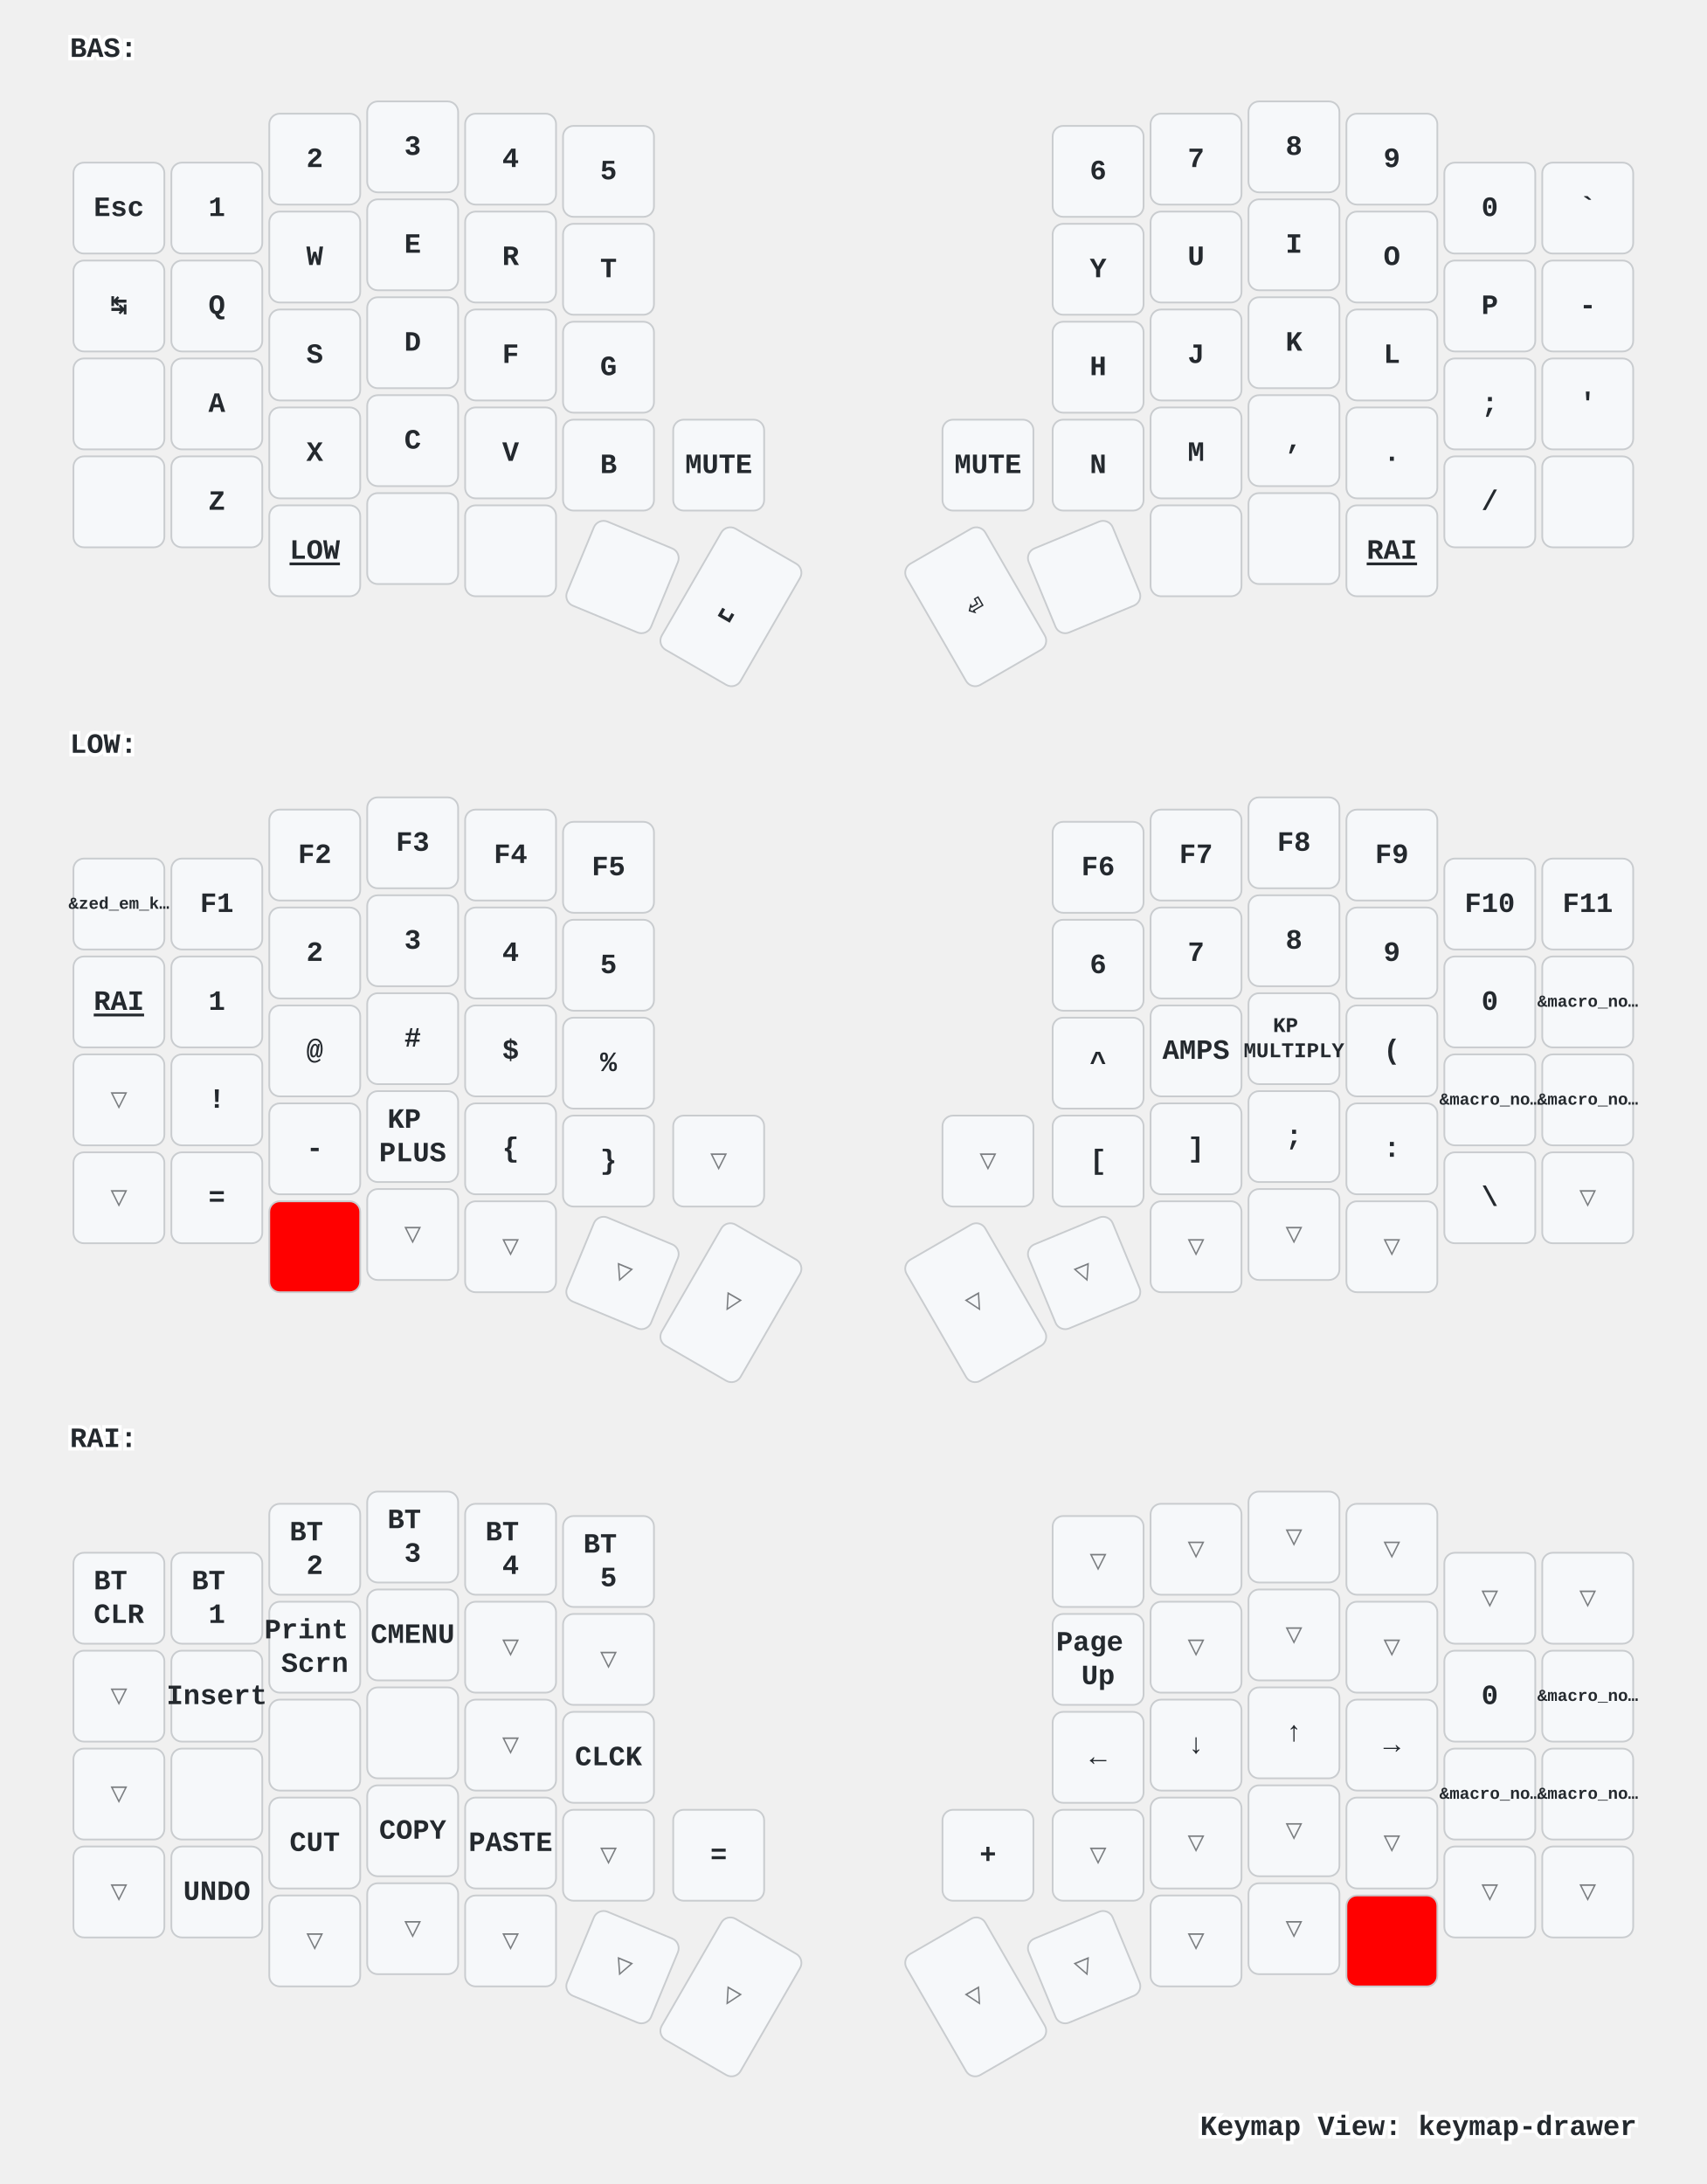
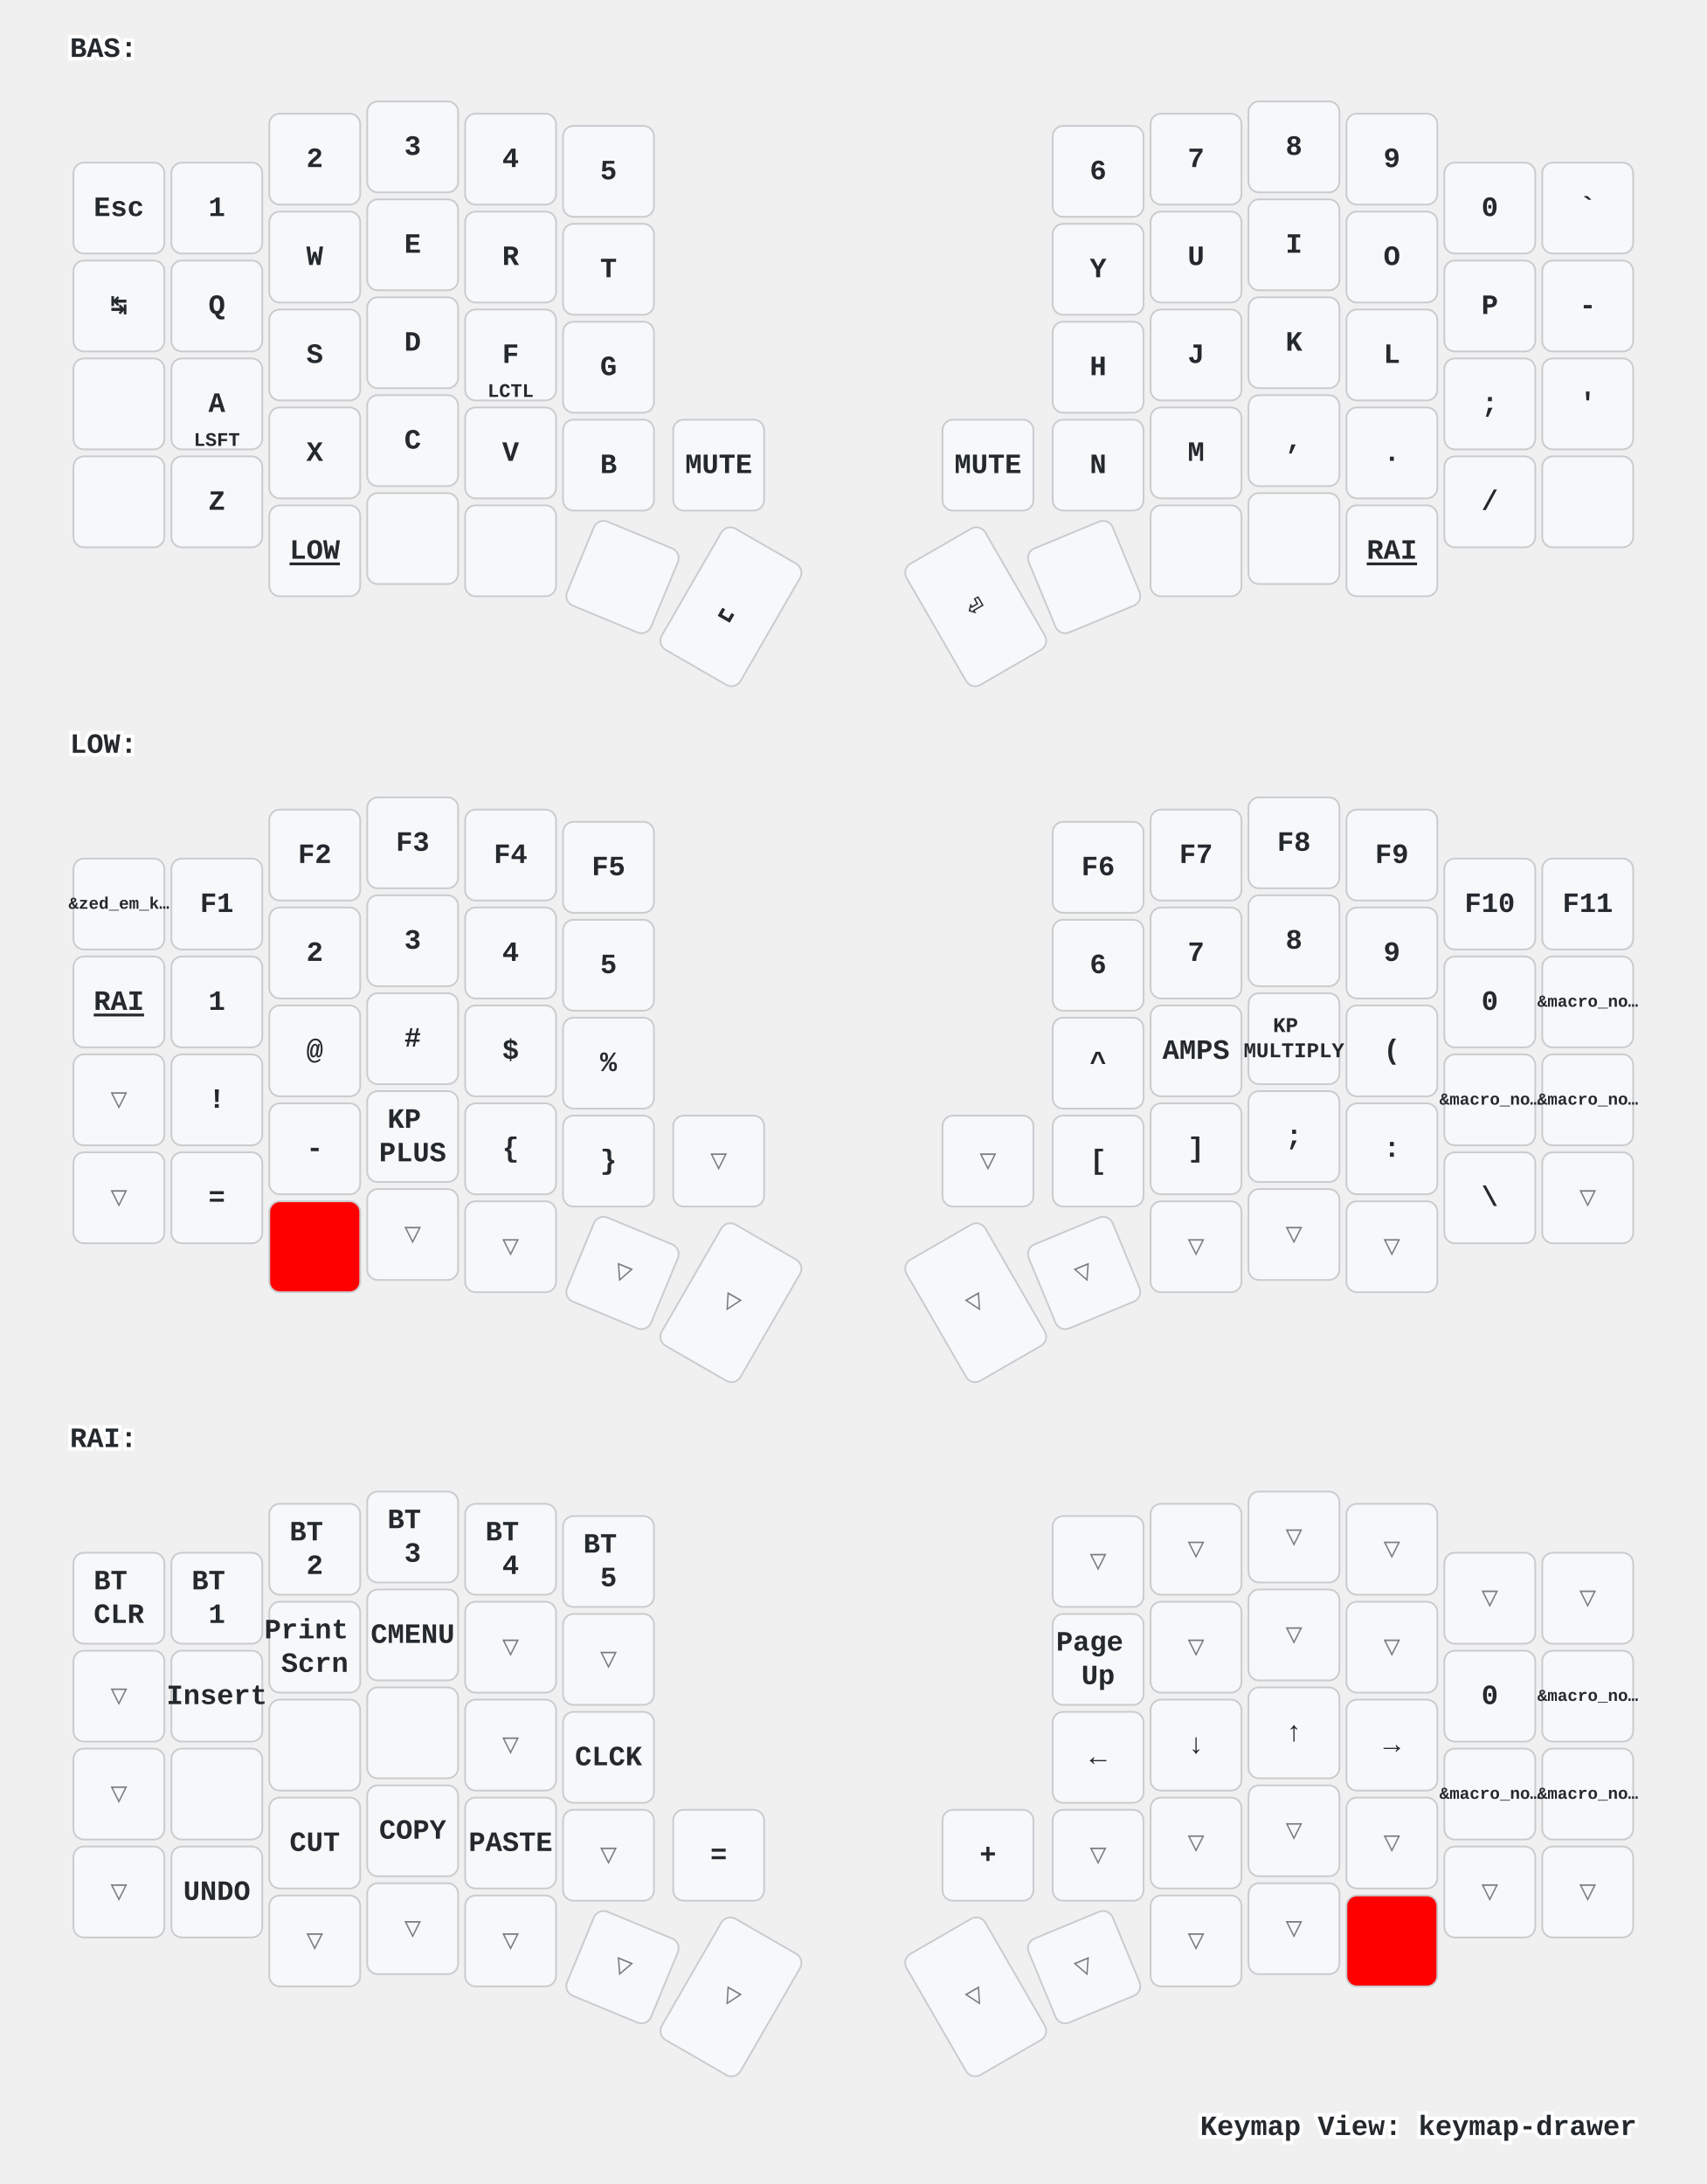
<svg xmlns="http://www.w3.org/2000/svg" xmlns:xlink="http://www.w3.org/1999/xlink" width="976" height="1249" viewBox="0 0 976 1249" class="keymap">
  <defs>/* start glyphs */
<svg id="mdi:apple-keyboard-command">
      <svg id="mdi-apple-keyboard-command" viewBox="0 0 24 24">
        <path d="M6,2A4,4 0 0,1 10,6V8H14V6A4,4 0 0,1 18,2A4,4 0 0,1 22,6A4,4 0 0,1 18,10H16V14H18A4,4 0 0,1 22,18A4,4 0 0,1 18,22A4,4 0 0,1 14,18V16H10V18A4,4 0 0,1 6,22A4,4 0 0,1 2,18A4,4 0 0,1 6,14H8V10H6A4,4 0 0,1 2,6A4,4 0 0,1 6,2M16,18A2,2 0 0,0 18,20A2,2 0 0,0 20,18A2,2 0 0,0 18,16H16V18M14,10H10V14H14V10M6,16A2,2 0 0,0 4,18A2,2 0 0,0 6,20A2,2 0 0,0 8,18V16H6M8,6A2,2 0 0,0 6,4A2,2 0 0,0 4,6A2,2 0 0,0 6,8H8V6M18,8A2,2 0 0,0 20,6A2,2 0 0,0 18,4A2,2 0 0,0 16,6V8H18Z" />
      </svg>
    </svg>
    <svg id="mdi:apple-keyboard-control">
      <svg id="mdi-apple-keyboard-control" viewBox="0 0 24 24">
        <path d="M19.78,11.78L18.36,13.19L12,6.83L5.64,13.19L4.22,11.78L12,4L19.78,11.78Z" />
      </svg>
    </svg>
    <svg id="mdi:apple-keyboard-option">
      <svg id="mdi-apple-keyboard-option" viewBox="0 0 24 24">
        <path d="M3,4H9.11L16.15,18H21V20H14.88L7.84,6H3V4M14,4H21V6H14V4Z" />
      </svg>
    </svg>
    <svg id="mdi:apple-keyboard-shift">
      <svg id="mdi-apple-keyboard-shift" viewBox="0 0 24 24">
        <path d="M15,18V12H17.17L12,6.83L6.83,12H9V18H15M12,4L22,14H17V20H7V14H2L12,4Z" />
      </svg>
    </svg>
    <svg id="mdi:backspace-outline">
      <svg id="mdi-backspace-outline" viewBox="0 0 24 24">
        <path d="M19,15.59L17.59,17L14,13.41L10.41,17L9,15.59L12.59,12L9,8.41L10.41,7L14,10.59L17.59,7L19,8.41L15.41,12L19,15.59M22,3A2,2 0 0,1 24,5V19A2,2 0 0,1 22,21H7C6.31,21 5.77,20.64 5.41,20.11L0,12L5.41,3.88C5.77,3.35 6.31,3 7,3H22M22,5H7L2.28,12L7,19H22V5Z" />
      </svg>
    </svg>
  </defs>/* end glyphs */
<style>/* inherit to force styles through use tags */
svg path {
    fill: inherit;
}

/* font and background color specifications */
svg.keymap {
    font-family: SFMono-Regular,Consolas,Liberation Mono,Menlo,monospace;
    font-size: 14px;
    font-kerning: normal;
    text-rendering: optimizeLegibility;
    fill: #24292e;
}

/* default key styling */
rect.key {
    fill: #f6f8fa;
}

rect.key, rect.combo {
    stroke: #c9cccf;
    stroke-width: 1;
}

/* default key side styling, only used is draw_key_sides is set */
rect.side {
    filter: brightness(90%);
}

/* color accent for combo boxes */
rect.combo, rect.combo-separate {
    fill: #cdf;
}

/* color accent for held keys */
rect.held, rect.combo.held {
    fill: #fdd;
}

/* color accent for ghost (optional) keys */
rect.ghost, rect.combo.ghost {
    stroke-dasharray: 4, 4;
    stroke-width: 2;
}

text {
    text-anchor: middle;
    dominant-baseline: middle;
}

/* styling for layer labels */
text.label {
    font-weight: bold;
    text-anchor: start;
    stroke: white;
    stroke-width: 4;
    paint-order: stroke;
}

/* styling for optional footer */
text.footer {
    text-anchor: end;
    dominant-baseline: auto;
    stroke: white;
    stroke-width: 4;
    paint-order: stroke;
}

/* styling for combo tap, and key non-tap label text */
text.combo, text.hold, text.shifted, text.left, text.right {
    font-size: 11px;
}

text.hold {
    text-anchor: middle;
    dominant-baseline: auto;
}

text.shifted {
    text-anchor: middle;
    dominant-baseline: hanging;
}

text.left {
    text-anchor: start;
}

text.right {
    text-anchor: end;
}

text.layer-activator {
    text-decoration: underline;
}

/* styling for hold/shifted label text in combo box */
text.combo.hold, text.combo.shifted, text.combo.left, text.combo.right {
    font-size: 8px;
}

/* lighter symbol for transparent keys */
text.trans {
    fill: #7b7e81;
}

/* styling for combo dendrons */
path.combo {
    stroke-width: 1;
    stroke: gray;
    fill: none;
}

/* Start Tabler Icons Cleanup */
/* cannot use height/width with glyphs */
.icon-tabler &gt; path {
    fill: inherit;
    stroke: inherit;
    stroke-width: 2;
}
/* hide tabler's default box */
.icon-tabler &gt; path[stroke="none"][fill="none"] {
    visibility: hidden;
}
/* End Tabler Icons Cleanup */

/* For default sytles, see https://github.com/caksoylar/keymap-drawer/blob/main/keymap_drawer/config.py#L85 */

svg.keymap {
  font-family: Ubuntu Mono, Inconsolata, Consolas, Liberation Mono, Menlo, monospace;
  font-size: 16px;
  font-weight: bold;
  text-rendering: optimizeLegibility;
}

/* Color accent for held keys
red = #f00
green = #0f0
blue = #00f
yellow = #ff0
cyan = #0ff
magenta = #f0f
white = #fff
black = #000
grey = #888
light grey = #ccc
#ffc
*/
rect.held, rect.combo.held {
    fill: #f00;
}

/* Technique borrowed and extended from https://github.com/englmaxi/zmk-config/blob/master/keymap-drawer/config.yaml */
.sym_sub_text.tap {
  translate: -5px 2px;
  font-size: 20px;
}
.sym_sub_text.shifted {
  translate: 10px 13px;
  font-size: 10px;
  opacity: 1.0;
}
.combo.sym_sub_text.tap {
  translate: -1px 1px;
}
.combo.sym_sub_text.shifted {
  translate: 7px 5px;
  font-size: 10px;
  opacity: 1.0;
}

/* Toggle */
.toggle.shifted {
  translate: -10px 12px;
}

.toggle.hold {
  translate: 13px -23px;
}

/* Variant for tap-dances */
.tap_dance.tap {
  translate: -7px 0px;
  font-size: 12px;
}
.tap_dance.shifted {
  translate: 7px 17px;
  font-size: 12px;
  opacity: 1.0;
}

/* Variant for symbol next to symbol */
.sym_by_sym.tap {
  translate: -6px 0px;
}
.sym_by_sym.shifted {
  translate: 10px 12px;
  opacity: 1.0;
}

.combo.sym_by_sym.tap {
  translate: -35px 0px;
}
.combo.sym_by_sym.shifted {
  translate: 35px 20px;
  opacity: 1.0;
}

.combo.sym_by_sym.hold {
  visibility: hidden;
}

/* hide hold box for combo sym_by_sym */
.combo.sym_by_sym.hold &gt; path[stroke="none"][fill="none"] {
  visibility: hidden;
}
</style>
  <g transform="translate(40, 0)" class="layer-BAS">
    <text x="0" y="28" class="label" id="BAS">BAS:</text>
    <g transform="translate(0, 56)">
      <g transform="translate(28, 63)" class="key keypos-0">
        <rect rx="6" ry="6" x="-26" y="-26" width="52" height="52" class="key" />
        <text x="0" y="0" class="key tap">Esc</text>
      </g>
      <g transform="translate(84, 63)" class="key keypos-1">
        <rect rx="6" ry="6" x="-26" y="-26" width="52" height="52" class="key" />
        <text x="0" y="0" class="key tap">1</text>
      </g>
      <g transform="translate(140, 35)" class="key keypos-2">
        <rect rx="6" ry="6" x="-26" y="-26" width="52" height="52" class="key" />
        <text x="0" y="0" class="key tap">2</text>
      </g>
      <g transform="translate(196, 28)" class="key keypos-3">
        <rect rx="6" ry="6" x="-26" y="-26" width="52" height="52" class="key" />
        <text x="0" y="0" class="key tap">3</text>
      </g>
      <g transform="translate(252, 35)" class="key keypos-4">
        <rect rx="6" ry="6" x="-26" y="-26" width="52" height="52" class="key" />
        <text x="0" y="0" class="key tap">4</text>
      </g>
      <g transform="translate(308, 42)" class="key keypos-5">
        <rect rx="6" ry="6" x="-26" y="-26" width="52" height="52" class="key" />
        <text x="0" y="0" class="key tap">5</text>
      </g>
      <g transform="translate(588, 42)" class="key keypos-6">
        <rect rx="6" ry="6" x="-26" y="-26" width="52" height="52" class="key" />
        <text x="0" y="0" class="key tap">6</text>
      </g>
      <g transform="translate(644, 35)" class="key keypos-7">
        <rect rx="6" ry="6" x="-26" y="-26" width="52" height="52" class="key" />
        <text x="0" y="0" class="key tap">7</text>
      </g>
      <g transform="translate(700, 28)" class="key keypos-8">
        <rect rx="6" ry="6" x="-26" y="-26" width="52" height="52" class="key" />
        <text x="0" y="0" class="key tap">8</text>
      </g>
      <g transform="translate(756, 35)" class="key keypos-9">
        <rect rx="6" ry="6" x="-26" y="-26" width="52" height="52" class="key" />
        <text x="0" y="0" class="key tap">9</text>
      </g>
      <g transform="translate(812, 63)" class="key keypos-10">
        <rect rx="6" ry="6" x="-26" y="-26" width="52" height="52" class="key" />
        <text x="0" y="0" class="key tap">0</text>
      </g>
      <g transform="translate(868, 63)" class="key keypos-11">
        <rect rx="6" ry="6" x="-26" y="-26" width="52" height="52" class="key" />
        <text x="0" y="0" class="key tap">`</text>
      </g>
      <g transform="translate(28, 119)" class="key keypos-12">
        <rect rx="6" ry="6" x="-26" y="-26" width="52" height="52" class="key" />
        <text x="0" y="0" class="key tap">↹</text>
      </g>
      <g transform="translate(84, 119)" class="key keypos-13">
        <rect rx="6" ry="6" x="-26" y="-26" width="52" height="52" class="key" />
        <text x="0" y="0" class="key tap">Q</text>
      </g>
      <g transform="translate(140, 91)" class="key keypos-14">
        <rect rx="6" ry="6" x="-26" y="-26" width="52" height="52" class="key" />
        <text x="0" y="0" class="key tap">W</text>
      </g>
      <g transform="translate(196, 84)" class="key keypos-15">
        <rect rx="6" ry="6" x="-26" y="-26" width="52" height="52" class="key" />
        <text x="0" y="0" class="key tap">E</text>
      </g>
      <g transform="translate(252, 91)" class="key keypos-16">
        <rect rx="6" ry="6" x="-26" y="-26" width="52" height="52" class="key" />
        <text x="0" y="0" class="key tap">R</text>
      </g>
      <g transform="translate(308, 98)" class="key keypos-17">
        <rect rx="6" ry="6" x="-26" y="-26" width="52" height="52" class="key" />
        <text x="0" y="0" class="key tap">T</text>
      </g>
      <g transform="translate(588, 98)" class="key keypos-18">
        <rect rx="6" ry="6" x="-26" y="-26" width="52" height="52" class="key" />
        <text x="0" y="0" class="key tap">Y</text>
      </g>
      <g transform="translate(644, 91)" class="key keypos-19">
        <rect rx="6" ry="6" x="-26" y="-26" width="52" height="52" class="key" />
        <text x="0" y="0" class="key tap">U</text>
      </g>
      <g transform="translate(700, 84)" class="key keypos-20">
        <rect rx="6" ry="6" x="-26" y="-26" width="52" height="52" class="key" />
        <text x="0" y="0" class="key tap">I</text>
      </g>
      <g transform="translate(756, 91)" class="key keypos-21">
        <rect rx="6" ry="6" x="-26" y="-26" width="52" height="52" class="key" />
        <text x="0" y="0" class="key tap">O</text>
      </g>
      <g transform="translate(812, 119)" class="key keypos-22">
        <rect rx="6" ry="6" x="-26" y="-26" width="52" height="52" class="key" />
        <text x="0" y="0" class="key tap">P</text>
      </g>
      <g transform="translate(868, 119)" class="key keypos-23">
        <rect rx="6" ry="6" x="-26" y="-26" width="52" height="52" class="key" />
        <text x="0" y="0" class="key tap">-</text>
      </g>
      <g transform="translate(28, 175)" class="key keypos-24">
        <rect rx="6" ry="6" x="-26" y="-26" width="52" height="52" class="key" />
        <use href="#mdi:apple-keyboard-control" xlink:href="#mdi:apple-keyboard-control" x="-9" y="-9" height="18" width="18.0" class="key tap glyph mdi:apple-keyboard-control" />
      </g>
      <g transform="translate(84, 175)" class="key keypos-25">
        <rect rx="6" ry="6" x="-26" y="-26" width="52" height="52" class="key" />
        <text x="0" y="0" class="key tap">A</text>
+         <text x="0" y="24" class="key hold">LSFT</text>
      </g>
      <g transform="translate(140, 147)" class="key keypos-26">
        <rect rx="6" ry="6" x="-26" y="-26" width="52" height="52" class="key" />
        <text x="0" y="0" class="key tap">S</text>
+         <use href="#mdi:apple-keyboard-command" xlink:href="#mdi:apple-keyboard-command" x="-8" y="9" height="15" width="15.0" class="key hold glyph mdi:apple-keyboard-command" />
      </g>
      <g transform="translate(196, 140)" class="key keypos-27">
        <rect rx="6" ry="6" x="-26" y="-26" width="52" height="52" class="key" />
        <text x="0" y="0" class="key tap">D</text>
+         <use href="#mdi:apple-keyboard-option" xlink:href="#mdi:apple-keyboard-option" x="-8" y="9" height="15" width="15.0" class="key hold glyph mdi:apple-keyboard-option" />
      </g>
      <g transform="translate(252, 147)" class="key keypos-28">
        <rect rx="6" ry="6" x="-26" y="-26" width="52" height="52" class="key" />
        <text x="0" y="0" class="key tap">F</text>
+         <text x="0" y="24" class="key hold">LCTL</text>
      </g>
      <g transform="translate(308, 154)" class="key keypos-29">
        <rect rx="6" ry="6" x="-26" y="-26" width="52" height="52" class="key" />
        <text x="0" y="0" class="key tap">G</text>
      </g>
      <g transform="translate(588, 154)" class="key keypos-30">
        <rect rx="6" ry="6" x="-26" y="-26" width="52" height="52" class="key" />
        <text x="0" y="0" class="key tap">H</text>
      </g>
      <g transform="translate(644, 147)" class="key keypos-31">
        <rect rx="6" ry="6" x="-26" y="-26" width="52" height="52" class="key" />
        <text x="0" y="0" class="key tap">J</text>
      </g>
      <g transform="translate(700, 140)" class="key keypos-32">
        <rect rx="6" ry="6" x="-26" y="-26" width="52" height="52" class="key" />
        <text x="0" y="0" class="key tap">K</text>
      </g>
      <g transform="translate(756, 147)" class="key keypos-33">
        <rect rx="6" ry="6" x="-26" y="-26" width="52" height="52" class="key" />
        <text x="0" y="0" class="key tap">L</text>
      </g>
      <g transform="translate(812, 175)" class="key keypos-34">
        <rect rx="6" ry="6" x="-26" y="-26" width="52" height="52" class="key" />
        <text x="0" y="0" class="key tap">;</text>
      </g>
      <g transform="translate(868, 175)" class="key keypos-35">
        <rect rx="6" ry="6" x="-26" y="-26" width="52" height="52" class="key" />
        <text x="0" y="0" class="key tap">'</text>
      </g>
      <g transform="translate(28, 231)" class="key keypos-36">
        <rect rx="6" ry="6" x="-26" y="-26" width="52" height="52" class="key" />
        <use href="#mdi:apple-keyboard-shift" xlink:href="#mdi:apple-keyboard-shift" x="-9" y="-9" height="18" width="18.0" class="key tap glyph mdi:apple-keyboard-shift" />
      </g>
      <g transform="translate(84, 231)" class="key keypos-37">
        <rect rx="6" ry="6" x="-26" y="-26" width="52" height="52" class="key" />
        <text x="0" y="0" class="key tap">Z</text>
      </g>
      <g transform="translate(140, 203)" class="key keypos-38">
        <rect rx="6" ry="6" x="-26" y="-26" width="52" height="52" class="key" />
        <text x="0" y="0" class="key tap">X</text>
      </g>
      <g transform="translate(196, 196)" class="key keypos-39">
        <rect rx="6" ry="6" x="-26" y="-26" width="52" height="52" class="key" />
        <text x="0" y="0" class="key tap">C</text>
      </g>
      <g transform="translate(252, 203)" class="key keypos-40">
        <rect rx="6" ry="6" x="-26" y="-26" width="52" height="52" class="key" />
        <text x="0" y="0" class="key tap">V</text>
      </g>
      <g transform="translate(308, 210)" class="key keypos-41">
        <rect rx="6" ry="6" x="-26" y="-26" width="52" height="52" class="key" />
        <text x="0" y="0" class="key tap">B</text>
      </g>
      <g transform="translate(371, 210)" class="key keypos-42">
        <rect rx="6" ry="6" x="-26" y="-26" width="52" height="52" class="key" />
        <text x="0" y="0" class="key tap">MUTE</text>
      </g>
      <g transform="translate(525, 210)" class="key keypos-43">
        <rect rx="6" ry="6" x="-26" y="-26" width="52" height="52" class="key" />
        <text x="0" y="0" class="key tap">MUTE</text>
      </g>
      <g transform="translate(588, 210)" class="key keypos-44">
        <rect rx="6" ry="6" x="-26" y="-26" width="52" height="52" class="key" />
        <text x="0" y="0" class="key tap">N</text>
      </g>
      <g transform="translate(644, 203)" class="key keypos-45">
        <rect rx="6" ry="6" x="-26" y="-26" width="52" height="52" class="key" />
        <text x="0" y="0" class="key tap">M</text>
      </g>
      <g transform="translate(700, 196)" class="key keypos-46">
        <rect rx="6" ry="6" x="-26" y="-26" width="52" height="52" class="key" />
        <text x="0" y="0" class="key tap">,</text>
      </g>
      <g transform="translate(756, 203)" class="key keypos-47">
        <rect rx="6" ry="6" x="-26" y="-26" width="52" height="52" class="key" />
        <text x="0" y="0" class="key tap">.</text>
      </g>
      <g transform="translate(812, 231)" class="key keypos-48">
        <rect rx="6" ry="6" x="-26" y="-26" width="52" height="52" class="key" />
        <text x="0" y="0" class="key tap">/</text>
      </g>
      <g transform="translate(868, 231)" class="key keypos-49">
        <rect rx="6" ry="6" x="-26" y="-26" width="52" height="52" class="key" />
        <use href="#mdi:apple-keyboard-shift" xlink:href="#mdi:apple-keyboard-shift" x="-9" y="-9" height="18" width="18.0" class="key tap glyph mdi:apple-keyboard-shift" />
      </g>
      <g transform="translate(140, 259)" class="key keypos-50">
        <rect rx="6" ry="6" x="-26" y="-26" width="52" height="52" class="key" />
        <a href="#LOW">
          <text x="0" y="0" class="key tap layer-activator">LOW</text>
        </a>
      </g>
      <g transform="translate(196, 252)" class="key keypos-51">
        <rect rx="6" ry="6" x="-26" y="-26" width="52" height="52" class="key" />
        <use href="#mdi:apple-keyboard-command" xlink:href="#mdi:apple-keyboard-command" x="-9" y="-9" height="18" width="18.0" class="key tap glyph mdi:apple-keyboard-command" />
      </g>
      <g transform="translate(252, 259)" class="key keypos-52">
        <rect rx="6" ry="6" x="-26" y="-26" width="52" height="52" class="key" />
        <use href="#mdi:apple-keyboard-command" xlink:href="#mdi:apple-keyboard-command" x="-9" y="-9" height="18" width="18.0" class="key tap glyph mdi:apple-keyboard-command" />
      </g>
      <g transform="translate(316, 274) rotate(22.5)" class="key keypos-53">
        <rect rx="6" ry="6" x="-26" y="-26" width="52" height="52" class="key" />
        <use href="#mdi:apple-keyboard-option" xlink:href="#mdi:apple-keyboard-option" x="-9" y="-9" height="18" width="18.0" class="key tap glyph mdi:apple-keyboard-option" />
      </g>
      <g transform="translate(378, 291) rotate(30.0)" class="key keypos-54">
        <rect rx="6" ry="6" x="-26" y="-40" width="52" height="80" class="key" />
        <text x="0" y="0" class="key tap">␣</text>
      </g>
      <g transform="translate(518, 291) rotate(-30.0)" class="key keypos-55">
        <rect rx="6" ry="6" x="-26" y="-40" width="52" height="80" class="key" />
        <text x="0" y="0" class="key tap">⏎</text>
      </g>
      <g transform="translate(580, 274) rotate(-22.5)" class="key keypos-56">
        <rect rx="6" ry="6" x="-26" y="-26" width="52" height="52" class="key" />
        <use href="#mdi:backspace-outline" xlink:href="#mdi:backspace-outline" x="-9" y="-9" height="18" width="18.0" class="key tap glyph mdi:backspace-outline" />
      </g>
      <g transform="translate(644, 259)" class="key keypos-57">
        <rect rx="6" ry="6" x="-26" y="-26" width="52" height="52" class="key" />
        <use href="#mdi:apple-keyboard-command" xlink:href="#mdi:apple-keyboard-command" x="-9" y="-9" height="18" width="18.0" class="key tap glyph mdi:apple-keyboard-command" />
      </g>
      <g transform="translate(700, 252)" class="key keypos-58">
        <rect rx="6" ry="6" x="-26" y="-26" width="52" height="52" class="key" />
        <use href="#mdi:apple-keyboard-command" xlink:href="#mdi:apple-keyboard-command" x="-9" y="-9" height="18" width="18.0" class="key tap glyph mdi:apple-keyboard-command" />
      </g>
      <g transform="translate(756, 259)" class="key keypos-59">
        <rect rx="6" ry="6" x="-26" y="-26" width="52" height="52" class="key" />
        <a href="#RAI">
          <text x="0" y="0" class="key tap layer-activator">RAI</text>
        </a>
      </g>
    </g>
  </g>
  <g transform="translate(40, 398)" class="layer-LOW">
    <text x="0" y="28" class="label" id="LOW">LOW:</text>
    <g transform="translate(0, 56)">
      <g transform="translate(28, 63)" class="key keypos-0">
        <rect rx="6" ry="6" x="-26" y="-26" width="52" height="52" class="key" />
        <text x="0" y="0" class="key tap">
          <tspan style="font-size: 60%">&amp;zed_em_k…</tspan>
        </text>
      </g>
      <g transform="translate(84, 63)" class="key keypos-1">
        <rect rx="6" ry="6" x="-26" y="-26" width="52" height="52" class="key" />
        <text x="0" y="0" class="key tap">F1</text>
      </g>
      <g transform="translate(140, 35)" class="key keypos-2">
        <rect rx="6" ry="6" x="-26" y="-26" width="52" height="52" class="key" />
        <text x="0" y="0" class="key tap">F2</text>
      </g>
      <g transform="translate(196, 28)" class="key keypos-3">
        <rect rx="6" ry="6" x="-26" y="-26" width="52" height="52" class="key" />
        <text x="0" y="0" class="key tap">F3</text>
      </g>
      <g transform="translate(252, 35)" class="key keypos-4">
        <rect rx="6" ry="6" x="-26" y="-26" width="52" height="52" class="key" />
        <text x="0" y="0" class="key tap">F4</text>
      </g>
      <g transform="translate(308, 42)" class="key keypos-5">
        <rect rx="6" ry="6" x="-26" y="-26" width="52" height="52" class="key" />
        <text x="0" y="0" class="key tap">F5</text>
      </g>
      <g transform="translate(588, 42)" class="key keypos-6">
        <rect rx="6" ry="6" x="-26" y="-26" width="52" height="52" class="key" />
        <text x="0" y="0" class="key tap">F6</text>
      </g>
      <g transform="translate(644, 35)" class="key keypos-7">
        <rect rx="6" ry="6" x="-26" y="-26" width="52" height="52" class="key" />
        <text x="0" y="0" class="key tap">F7</text>
      </g>
      <g transform="translate(700, 28)" class="key keypos-8">
        <rect rx="6" ry="6" x="-26" y="-26" width="52" height="52" class="key" />
        <text x="0" y="0" class="key tap">F8</text>
      </g>
      <g transform="translate(756, 35)" class="key keypos-9">
        <rect rx="6" ry="6" x="-26" y="-26" width="52" height="52" class="key" />
        <text x="0" y="0" class="key tap">F9</text>
      </g>
      <g transform="translate(812, 63)" class="key keypos-10">
        <rect rx="6" ry="6" x="-26" y="-26" width="52" height="52" class="key" />
        <text x="0" y="0" class="key tap">F10</text>
      </g>
      <g transform="translate(868, 63)" class="key keypos-11">
        <rect rx="6" ry="6" x="-26" y="-26" width="52" height="52" class="key" />
        <text x="0" y="0" class="key tap">F11</text>
      </g>
      <g transform="translate(28, 119)" class="key keypos-12">
        <rect rx="6" ry="6" x="-26" y="-26" width="52" height="52" class="key" />
        <a href="#RAI">
          <text x="0" y="0" class="key tap layer-activator">RAI</text>
        </a>
      </g>
      <g transform="translate(84, 119)" class="key keypos-13">
        <rect rx="6" ry="6" x="-26" y="-26" width="52" height="52" class="key" />
        <text x="0" y="0" class="key tap">1</text>
      </g>
      <g transform="translate(140, 91)" class="key keypos-14">
        <rect rx="6" ry="6" x="-26" y="-26" width="52" height="52" class="key" />
        <text x="0" y="0" class="key tap">2</text>
      </g>
      <g transform="translate(196, 84)" class="key keypos-15">
        <rect rx="6" ry="6" x="-26" y="-26" width="52" height="52" class="key" />
        <text x="0" y="0" class="key tap">3</text>
      </g>
      <g transform="translate(252, 91)" class="key keypos-16">
        <rect rx="6" ry="6" x="-26" y="-26" width="52" height="52" class="key" />
        <text x="0" y="0" class="key tap">4</text>
      </g>
      <g transform="translate(308, 98)" class="key keypos-17">
        <rect rx="6" ry="6" x="-26" y="-26" width="52" height="52" class="key" />
        <text x="0" y="0" class="key tap">5</text>
      </g>
      <g transform="translate(588, 98)" class="key keypos-18">
        <rect rx="6" ry="6" x="-26" y="-26" width="52" height="52" class="key" />
        <text x="0" y="0" class="key tap">6</text>
      </g>
      <g transform="translate(644, 91)" class="key keypos-19">
        <rect rx="6" ry="6" x="-26" y="-26" width="52" height="52" class="key" />
        <text x="0" y="0" class="key tap">7</text>
      </g>
      <g transform="translate(700, 84)" class="key keypos-20">
        <rect rx="6" ry="6" x="-26" y="-26" width="52" height="52" class="key" />
        <text x="0" y="0" class="key tap">8</text>
      </g>
      <g transform="translate(756, 91)" class="key keypos-21">
        <rect rx="6" ry="6" x="-26" y="-26" width="52" height="52" class="key" />
        <text x="0" y="0" class="key tap">9</text>
      </g>
      <g transform="translate(812, 119)" class="key keypos-22">
        <rect rx="6" ry="6" x="-26" y="-26" width="52" height="52" class="key" />
        <text x="0" y="0" class="key tap">0</text>
      </g>
      <g transform="translate(868, 119)" class="key keypos-23">
        <rect rx="6" ry="6" x="-26" y="-26" width="52" height="52" class="key" />
        <text x="0" y="0" class="key tap">
          <tspan style="font-size: 60%">&amp;macro_no…</tspan>
        </text>
      </g>
      <g transform="translate(28, 175)" class="key trans keypos-24">
        <rect rx="6" ry="6" x="-26" y="-26" width="52" height="52" class="key trans" />
        <text x="0" y="0" class="key trans tap">▽</text>
      </g>
      <g transform="translate(84, 175)" class="key keypos-25">
        <rect rx="6" ry="6" x="-26" y="-26" width="52" height="52" class="key" />
        <text x="0" y="0" class="key tap">!</text>
      </g>
      <g transform="translate(140, 147)" class="key keypos-26">
        <rect rx="6" ry="6" x="-26" y="-26" width="52" height="52" class="key" />
        <text x="0" y="0" class="key tap">@</text>
      </g>
      <g transform="translate(196, 140)" class="key keypos-27">
        <rect rx="6" ry="6" x="-26" y="-26" width="52" height="52" class="key" />
        <text x="0" y="0" class="key tap">#</text>
      </g>
      <g transform="translate(252, 147)" class="key keypos-28">
        <rect rx="6" ry="6" x="-26" y="-26" width="52" height="52" class="key" />
        <text x="0" y="0" class="key tap">$</text>
      </g>
      <g transform="translate(308, 154)" class="key keypos-29">
        <rect rx="6" ry="6" x="-26" y="-26" width="52" height="52" class="key" />
        <text x="0" y="0" class="key tap">%</text>
      </g>
      <g transform="translate(588, 154)" class="key keypos-30">
        <rect rx="6" ry="6" x="-26" y="-26" width="52" height="52" class="key" />
        <text x="0" y="0" class="key tap">^</text>
      </g>
      <g transform="translate(644, 147)" class="key keypos-31">
        <rect rx="6" ry="6" x="-26" y="-26" width="52" height="52" class="key" />
        <text x="0" y="0" class="key tap">AMPS</text>
      </g>
      <g transform="translate(700, 140)" class="key keypos-32">
        <rect rx="6" ry="6" x="-26" y="-26" width="52" height="52" class="key" />
        <text x="0" y="0" class="key tap">
          <tspan x="0" dy="-0.6em" style="font-size: 75%">KP</tspan>
          <tspan x="0" dy="1.2em" style="font-size: 75%">MULTIPLY</tspan>
        </text>
      </g>
      <g transform="translate(756, 147)" class="key keypos-33">
        <rect rx="6" ry="6" x="-26" y="-26" width="52" height="52" class="key" />
        <text x="0" y="0" class="key tap">(</text>
      </g>
      <g transform="translate(812, 175)" class="key keypos-34">
        <rect rx="6" ry="6" x="-26" y="-26" width="52" height="52" class="key" />
        <text x="0" y="0" class="key tap">
          <tspan style="font-size: 60%">&amp;macro_no…</tspan>
        </text>
      </g>
      <g transform="translate(868, 175)" class="key keypos-35">
        <rect rx="6" ry="6" x="-26" y="-26" width="52" height="52" class="key" />
        <text x="0" y="0" class="key tap">
          <tspan style="font-size: 60%">&amp;macro_no…</tspan>
        </text>
      </g>
      <g transform="translate(28, 231)" class="key trans keypos-36">
        <rect rx="6" ry="6" x="-26" y="-26" width="52" height="52" class="key trans" />
        <text x="0" y="0" class="key trans tap">▽</text>
      </g>
      <g transform="translate(84, 231)" class="key keypos-37">
        <rect rx="6" ry="6" x="-26" y="-26" width="52" height="52" class="key" />
        <text x="0" y="0" class="key tap">=</text>
      </g>
      <g transform="translate(140, 203)" class="key keypos-38">
        <rect rx="6" ry="6" x="-26" y="-26" width="52" height="52" class="key" />
        <text x="0" y="0" class="key tap">-</text>
      </g>
      <g transform="translate(196, 196)" class="key keypos-39">
        <rect rx="6" ry="6" x="-26" y="-26" width="52" height="52" class="key" />
        <text x="0" y="0" class="key tap">
          <tspan x="0" dy="-0.6em">KP</tspan>
          <tspan x="0" dy="1.2em">PLUS</tspan>
        </text>
      </g>
      <g transform="translate(252, 203)" class="key keypos-40">
        <rect rx="6" ry="6" x="-26" y="-26" width="52" height="52" class="key" />
        <text x="0" y="0" class="key tap">{</text>
      </g>
      <g transform="translate(308, 210)" class="key keypos-41">
        <rect rx="6" ry="6" x="-26" y="-26" width="52" height="52" class="key" />
        <text x="0" y="0" class="key tap">}</text>
      </g>
      <g transform="translate(371, 210)" class="key trans keypos-42">
        <rect rx="6" ry="6" x="-26" y="-26" width="52" height="52" class="key trans" />
        <text x="0" y="0" class="key trans tap">▽</text>
      </g>
      <g transform="translate(525, 210)" class="key trans keypos-43">
        <rect rx="6" ry="6" x="-26" y="-26" width="52" height="52" class="key trans" />
        <text x="0" y="0" class="key trans tap">▽</text>
      </g>
      <g transform="translate(588, 210)" class="key keypos-44">
        <rect rx="6" ry="6" x="-26" y="-26" width="52" height="52" class="key" />
        <text x="0" y="0" class="key tap">[</text>
      </g>
      <g transform="translate(644, 203)" class="key keypos-45">
        <rect rx="6" ry="6" x="-26" y="-26" width="52" height="52" class="key" />
        <text x="0" y="0" class="key tap">]</text>
      </g>
      <g transform="translate(700, 196)" class="key keypos-46">
        <rect rx="6" ry="6" x="-26" y="-26" width="52" height="52" class="key" />
        <text x="0" y="0" class="key tap">;</text>
      </g>
      <g transform="translate(756, 203)" class="key keypos-47">
        <rect rx="6" ry="6" x="-26" y="-26" width="52" height="52" class="key" />
        <text x="0" y="0" class="key tap">:</text>
      </g>
      <g transform="translate(812, 231)" class="key keypos-48">
        <rect rx="6" ry="6" x="-26" y="-26" width="52" height="52" class="key" />
        <text x="0" y="0" class="key tap">\</text>
      </g>
      <g transform="translate(868, 231)" class="key trans keypos-49">
        <rect rx="6" ry="6" x="-26" y="-26" width="52" height="52" class="key trans" />
        <text x="0" y="0" class="key trans tap">▽</text>
      </g>
      <g transform="translate(140, 259)" class="key held keypos-50">
        <rect rx="6" ry="6" x="-26" y="-26" width="52" height="52" class="key held" />
      </g>
      <g transform="translate(196, 252)" class="key trans keypos-51">
        <rect rx="6" ry="6" x="-26" y="-26" width="52" height="52" class="key trans" />
        <text x="0" y="0" class="key trans tap">▽</text>
      </g>
      <g transform="translate(252, 259)" class="key trans keypos-52">
        <rect rx="6" ry="6" x="-26" y="-26" width="52" height="52" class="key trans" />
        <text x="0" y="0" class="key trans tap">▽</text>
      </g>
      <g transform="translate(316, 274) rotate(22.5)" class="key trans keypos-53">
        <rect rx="6" ry="6" x="-26" y="-26" width="52" height="52" class="key trans" />
        <text x="0" y="0" class="key trans tap">▽</text>
      </g>
      <g transform="translate(378, 291) rotate(30.0)" class="key trans keypos-54">
        <rect rx="6" ry="6" x="-26" y="-40" width="52" height="80" class="key trans" />
        <text x="0" y="0" class="key trans tap">▽</text>
      </g>
      <g transform="translate(518, 291) rotate(-30.0)" class="key trans keypos-55">
        <rect rx="6" ry="6" x="-26" y="-40" width="52" height="80" class="key trans" />
        <text x="0" y="0" class="key trans tap">▽</text>
      </g>
      <g transform="translate(580, 274) rotate(-22.5)" class="key trans keypos-56">
        <rect rx="6" ry="6" x="-26" y="-26" width="52" height="52" class="key trans" />
        <text x="0" y="0" class="key trans tap">▽</text>
      </g>
      <g transform="translate(644, 259)" class="key trans keypos-57">
        <rect rx="6" ry="6" x="-26" y="-26" width="52" height="52" class="key trans" />
        <text x="0" y="0" class="key trans tap">▽</text>
      </g>
      <g transform="translate(700, 252)" class="key trans keypos-58">
        <rect rx="6" ry="6" x="-26" y="-26" width="52" height="52" class="key trans" />
        <text x="0" y="0" class="key trans tap">▽</text>
      </g>
      <g transform="translate(756, 259)" class="key trans keypos-59">
        <rect rx="6" ry="6" x="-26" y="-26" width="52" height="52" class="key trans" />
        <text x="0" y="0" class="key trans tap">▽</text>
      </g>
    </g>
  </g>
  <g transform="translate(40, 795)" class="layer-RAI">
    <text x="0" y="28" class="label" id="RAI">RAI:</text>
    <g transform="translate(0, 56)">
      <g transform="translate(28, 63)" class="key keypos-0">
        <rect rx="6" ry="6" x="-26" y="-26" width="52" height="52" class="key" />
        <text x="0" y="0" class="key tap">
          <tspan x="0" dy="-0.6em">BT</tspan>
          <tspan x="0" dy="1.2em">CLR</tspan>
        </text>
      </g>
      <g transform="translate(84, 63)" class="key keypos-1">
        <rect rx="6" ry="6" x="-26" y="-26" width="52" height="52" class="key" />
        <text x="0" y="0" class="key tap">
          <tspan x="0" dy="-0.6em">BT</tspan>
          <tspan x="0" dy="1.2em">1</tspan>
        </text>
      </g>
      <g transform="translate(140, 35)" class="key keypos-2">
        <rect rx="6" ry="6" x="-26" y="-26" width="52" height="52" class="key" />
        <text x="0" y="0" class="key tap">
          <tspan x="0" dy="-0.6em">BT</tspan>
          <tspan x="0" dy="1.2em">2</tspan>
        </text>
      </g>
      <g transform="translate(196, 28)" class="key keypos-3">
        <rect rx="6" ry="6" x="-26" y="-26" width="52" height="52" class="key" />
        <text x="0" y="0" class="key tap">
          <tspan x="0" dy="-0.6em">BT</tspan>
          <tspan x="0" dy="1.2em">3</tspan>
        </text>
      </g>
      <g transform="translate(252, 35)" class="key keypos-4">
        <rect rx="6" ry="6" x="-26" y="-26" width="52" height="52" class="key" />
        <text x="0" y="0" class="key tap">
          <tspan x="0" dy="-0.6em">BT</tspan>
          <tspan x="0" dy="1.2em">4</tspan>
        </text>
      </g>
      <g transform="translate(308, 42)" class="key keypos-5">
        <rect rx="6" ry="6" x="-26" y="-26" width="52" height="52" class="key" />
        <text x="0" y="0" class="key tap">
          <tspan x="0" dy="-0.6em">BT</tspan>
          <tspan x="0" dy="1.2em">5</tspan>
        </text>
      </g>
      <g transform="translate(588, 42)" class="key trans keypos-6">
        <rect rx="6" ry="6" x="-26" y="-26" width="52" height="52" class="key trans" />
        <text x="0" y="0" class="key trans tap">▽</text>
      </g>
      <g transform="translate(644, 35)" class="key trans keypos-7">
        <rect rx="6" ry="6" x="-26" y="-26" width="52" height="52" class="key trans" />
        <text x="0" y="0" class="key trans tap">▽</text>
      </g>
      <g transform="translate(700, 28)" class="key trans keypos-8">
        <rect rx="6" ry="6" x="-26" y="-26" width="52" height="52" class="key trans" />
        <text x="0" y="0" class="key trans tap">▽</text>
      </g>
      <g transform="translate(756, 35)" class="key trans keypos-9">
        <rect rx="6" ry="6" x="-26" y="-26" width="52" height="52" class="key trans" />
        <text x="0" y="0" class="key trans tap">▽</text>
      </g>
      <g transform="translate(812, 63)" class="key trans keypos-10">
        <rect rx="6" ry="6" x="-26" y="-26" width="52" height="52" class="key trans" />
        <text x="0" y="0" class="key trans tap">▽</text>
      </g>
      <g transform="translate(868, 63)" class="key trans keypos-11">
        <rect rx="6" ry="6" x="-26" y="-26" width="52" height="52" class="key trans" />
        <text x="0" y="0" class="key trans tap">▽</text>
      </g>
      <g transform="translate(28, 119)" class="key trans keypos-12">
        <rect rx="6" ry="6" x="-26" y="-26" width="52" height="52" class="key trans" />
        <text x="0" y="0" class="key trans tap">▽</text>
      </g>
      <g transform="translate(84, 119)" class="key keypos-13">
        <rect rx="6" ry="6" x="-26" y="-26" width="52" height="52" class="key" />
        <text x="0" y="0" class="key tap">Insert</text>
      </g>
      <g transform="translate(140, 91)" class="key keypos-14">
        <rect rx="6" ry="6" x="-26" y="-26" width="52" height="52" class="key" />
        <text x="0" y="0" class="key tap">
          <tspan x="0" dy="-0.6em">Print</tspan>
          <tspan x="0" dy="1.2em">Scrn</tspan>
        </text>
      </g>
      <g transform="translate(196, 84)" class="key keypos-15">
        <rect rx="6" ry="6" x="-26" y="-26" width="52" height="52" class="key" />
        <text x="0" y="0" class="key tap">CMENU</text>
      </g>
      <g transform="translate(252, 91)" class="key trans keypos-16">
        <rect rx="6" ry="6" x="-26" y="-26" width="52" height="52" class="key trans" />
        <text x="0" y="0" class="key trans tap">▽</text>
      </g>
      <g transform="translate(308, 98)" class="key trans keypos-17">
        <rect rx="6" ry="6" x="-26" y="-26" width="52" height="52" class="key trans" />
        <text x="0" y="0" class="key trans tap">▽</text>
      </g>
      <g transform="translate(588, 98)" class="key keypos-18">
        <rect rx="6" ry="6" x="-26" y="-26" width="52" height="52" class="key" />
        <text x="0" y="0" class="key tap">
          <tspan x="0" dy="-0.6em">Page</tspan>
          <tspan x="0" dy="1.2em">Up</tspan>
        </text>
      </g>
      <g transform="translate(644, 91)" class="key trans keypos-19">
        <rect rx="6" ry="6" x="-26" y="-26" width="52" height="52" class="key trans" />
        <text x="0" y="0" class="key trans tap">▽</text>
      </g>
      <g transform="translate(700, 84)" class="key trans keypos-20">
        <rect rx="6" ry="6" x="-26" y="-26" width="52" height="52" class="key trans" />
        <text x="0" y="0" class="key trans tap">▽</text>
      </g>
      <g transform="translate(756, 91)" class="key trans keypos-21">
        <rect rx="6" ry="6" x="-26" y="-26" width="52" height="52" class="key trans" />
        <text x="0" y="0" class="key trans tap">▽</text>
      </g>
      <g transform="translate(812, 119)" class="key keypos-22">
        <rect rx="6" ry="6" x="-26" y="-26" width="52" height="52" class="key" />
        <text x="0" y="0" class="key tap">0</text>
      </g>
      <g transform="translate(868, 119)" class="key keypos-23">
        <rect rx="6" ry="6" x="-26" y="-26" width="52" height="52" class="key" />
        <text x="0" y="0" class="key tap">
          <tspan style="font-size: 60%">&amp;macro_no…</tspan>
        </text>
      </g>
      <g transform="translate(28, 175)" class="key trans keypos-24">
        <rect rx="6" ry="6" x="-26" y="-26" width="52" height="52" class="key trans" />
        <text x="0" y="0" class="key trans tap">▽</text>
      </g>
      <g transform="translate(84, 175)" class="key keypos-25">
        <rect rx="6" ry="6" x="-26" y="-26" width="52" height="52" class="key" />
        <use href="#mdi:apple-keyboard-option" xlink:href="#mdi:apple-keyboard-option" x="-9" y="-9" height="18" width="18.0" class="key tap glyph mdi:apple-keyboard-option" />
      </g>
      <g transform="translate(140, 147)" class="key keypos-26">
        <rect rx="6" ry="6" x="-26" y="-26" width="52" height="52" class="key" />
        <use href="#mdi:apple-keyboard-control" xlink:href="#mdi:apple-keyboard-control" x="-9" y="-9" height="18" width="18.0" class="key tap glyph mdi:apple-keyboard-control" />
      </g>
      <g transform="translate(196, 140)" class="key keypos-27">
        <rect rx="6" ry="6" x="-26" y="-26" width="52" height="52" class="key" />
        <use href="#mdi:apple-keyboard-shift" xlink:href="#mdi:apple-keyboard-shift" x="-9" y="-9" height="18" width="18.0" class="key tap glyph mdi:apple-keyboard-shift" />
      </g>
      <g transform="translate(252, 147)" class="key trans keypos-28">
        <rect rx="6" ry="6" x="-26" y="-26" width="52" height="52" class="key trans" />
        <text x="0" y="0" class="key trans tap">▽</text>
      </g>
      <g transform="translate(308, 154)" class="key keypos-29">
        <rect rx="6" ry="6" x="-26" y="-26" width="52" height="52" class="key" />
        <text x="0" y="0" class="key tap">CLCK</text>
      </g>
      <g transform="translate(588, 154)" class="key keypos-30">
        <rect rx="6" ry="6" x="-26" y="-26" width="52" height="52" class="key" />
        <text x="0" y="0" class="key tap">←</text>
      </g>
      <g transform="translate(644, 147)" class="key keypos-31">
        <rect rx="6" ry="6" x="-26" y="-26" width="52" height="52" class="key" />
        <text x="0" y="0" class="key tap">↓</text>
      </g>
      <g transform="translate(700, 140)" class="key keypos-32">
        <rect rx="6" ry="6" x="-26" y="-26" width="52" height="52" class="key" />
        <text x="0" y="0" class="key tap">↑</text>
      </g>
      <g transform="translate(756, 147)" class="key keypos-33">
        <rect rx="6" ry="6" x="-26" y="-26" width="52" height="52" class="key" />
        <text x="0" y="0" class="key tap">→</text>
      </g>
      <g transform="translate(812, 175)" class="key keypos-34">
        <rect rx="6" ry="6" x="-26" y="-26" width="52" height="52" class="key" />
        <text x="0" y="0" class="key tap">
          <tspan style="font-size: 60%">&amp;macro_no…</tspan>
        </text>
      </g>
      <g transform="translate(868, 175)" class="key keypos-35">
        <rect rx="6" ry="6" x="-26" y="-26" width="52" height="52" class="key" />
        <text x="0" y="0" class="key tap">
          <tspan style="font-size: 60%">&amp;macro_no…</tspan>
        </text>
      </g>
      <g transform="translate(28, 231)" class="key trans keypos-36">
        <rect rx="6" ry="6" x="-26" y="-26" width="52" height="52" class="key trans" />
        <text x="0" y="0" class="key trans tap">▽</text>
      </g>
      <g transform="translate(84, 231)" class="key keypos-37">
        <rect rx="6" ry="6" x="-26" y="-26" width="52" height="52" class="key" />
        <text x="0" y="0" class="key tap">UNDO</text>
      </g>
      <g transform="translate(140, 203)" class="key keypos-38">
        <rect rx="6" ry="6" x="-26" y="-26" width="52" height="52" class="key" />
        <text x="0" y="0" class="key tap">CUT</text>
      </g>
      <g transform="translate(196, 196)" class="key keypos-39">
        <rect rx="6" ry="6" x="-26" y="-26" width="52" height="52" class="key" />
        <text x="0" y="0" class="key tap">COPY</text>
      </g>
      <g transform="translate(252, 203)" class="key keypos-40">
        <rect rx="6" ry="6" x="-26" y="-26" width="52" height="52" class="key" />
        <text x="0" y="0" class="key tap">PASTE</text>
      </g>
      <g transform="translate(308, 210)" class="key trans keypos-41">
        <rect rx="6" ry="6" x="-26" y="-26" width="52" height="52" class="key trans" />
        <text x="0" y="0" class="key trans tap">▽</text>
      </g>
      <g transform="translate(371, 210)" class="key keypos-42">
        <rect rx="6" ry="6" x="-26" y="-26" width="52" height="52" class="key" />
        <text x="0" y="0" class="key tap">=</text>
      </g>
      <g transform="translate(525, 210)" class="key keypos-43">
        <rect rx="6" ry="6" x="-26" y="-26" width="52" height="52" class="key" />
        <text x="0" y="0" class="key tap">+</text>
      </g>
      <g transform="translate(588, 210)" class="key trans keypos-44">
        <rect rx="6" ry="6" x="-26" y="-26" width="52" height="52" class="key trans" />
        <text x="0" y="0" class="key trans tap">▽</text>
      </g>
      <g transform="translate(644, 203)" class="key trans keypos-45">
        <rect rx="6" ry="6" x="-26" y="-26" width="52" height="52" class="key trans" />
        <text x="0" y="0" class="key trans tap">▽</text>
      </g>
      <g transform="translate(700, 196)" class="key trans keypos-46">
        <rect rx="6" ry="6" x="-26" y="-26" width="52" height="52" class="key trans" />
        <text x="0" y="0" class="key trans tap">▽</text>
      </g>
      <g transform="translate(756, 203)" class="key trans keypos-47">
        <rect rx="6" ry="6" x="-26" y="-26" width="52" height="52" class="key trans" />
        <text x="0" y="0" class="key trans tap">▽</text>
      </g>
      <g transform="translate(812, 231)" class="key trans keypos-48">
        <rect rx="6" ry="6" x="-26" y="-26" width="52" height="52" class="key trans" />
        <text x="0" y="0" class="key trans tap">▽</text>
      </g>
      <g transform="translate(868, 231)" class="key trans keypos-49">
        <rect rx="6" ry="6" x="-26" y="-26" width="52" height="52" class="key trans" />
        <text x="0" y="0" class="key trans tap">▽</text>
      </g>
      <g transform="translate(140, 259)" class="key trans keypos-50">
        <rect rx="6" ry="6" x="-26" y="-26" width="52" height="52" class="key trans" />
        <text x="0" y="0" class="key trans tap">▽</text>
      </g>
      <g transform="translate(196, 252)" class="key trans keypos-51">
        <rect rx="6" ry="6" x="-26" y="-26" width="52" height="52" class="key trans" />
        <text x="0" y="0" class="key trans tap">▽</text>
      </g>
      <g transform="translate(252, 259)" class="key trans keypos-52">
        <rect rx="6" ry="6" x="-26" y="-26" width="52" height="52" class="key trans" />
        <text x="0" y="0" class="key trans tap">▽</text>
      </g>
      <g transform="translate(316, 274) rotate(22.5)" class="key trans keypos-53">
        <rect rx="6" ry="6" x="-26" y="-26" width="52" height="52" class="key trans" />
        <text x="0" y="0" class="key trans tap">▽</text>
      </g>
      <g transform="translate(378, 291) rotate(30.0)" class="key trans keypos-54">
        <rect rx="6" ry="6" x="-26" y="-40" width="52" height="80" class="key trans" />
        <text x="0" y="0" class="key trans tap">▽</text>
      </g>
      <g transform="translate(518, 291) rotate(-30.0)" class="key trans keypos-55">
        <rect rx="6" ry="6" x="-26" y="-40" width="52" height="80" class="key trans" />
        <text x="0" y="0" class="key trans tap">▽</text>
      </g>
      <g transform="translate(580, 274) rotate(-22.5)" class="key trans keypos-56">
        <rect rx="6" ry="6" x="-26" y="-26" width="52" height="52" class="key trans" />
        <text x="0" y="0" class="key trans tap">▽</text>
      </g>
      <g transform="translate(644, 259)" class="key trans keypos-57">
        <rect rx="6" ry="6" x="-26" y="-26" width="52" height="52" class="key trans" />
        <text x="0" y="0" class="key trans tap">▽</text>
      </g>
      <g transform="translate(700, 252)" class="key trans keypos-58">
        <rect rx="6" ry="6" x="-26" y="-26" width="52" height="52" class="key trans" />
        <text x="0" y="0" class="key trans tap">▽</text>
      </g>
      <g transform="translate(756, 259)" class="key held keypos-59">
        <rect rx="6" ry="6" x="-26" y="-26" width="52" height="52" class="key held" />
      </g>
    </g>
  </g>
  <text x="936.0" y="1221.0" class="footer">Keymap View: <a href="https://github.com/caksoylar/keymap-drawer">keymap-drawer</a>
  </text>
</svg>
